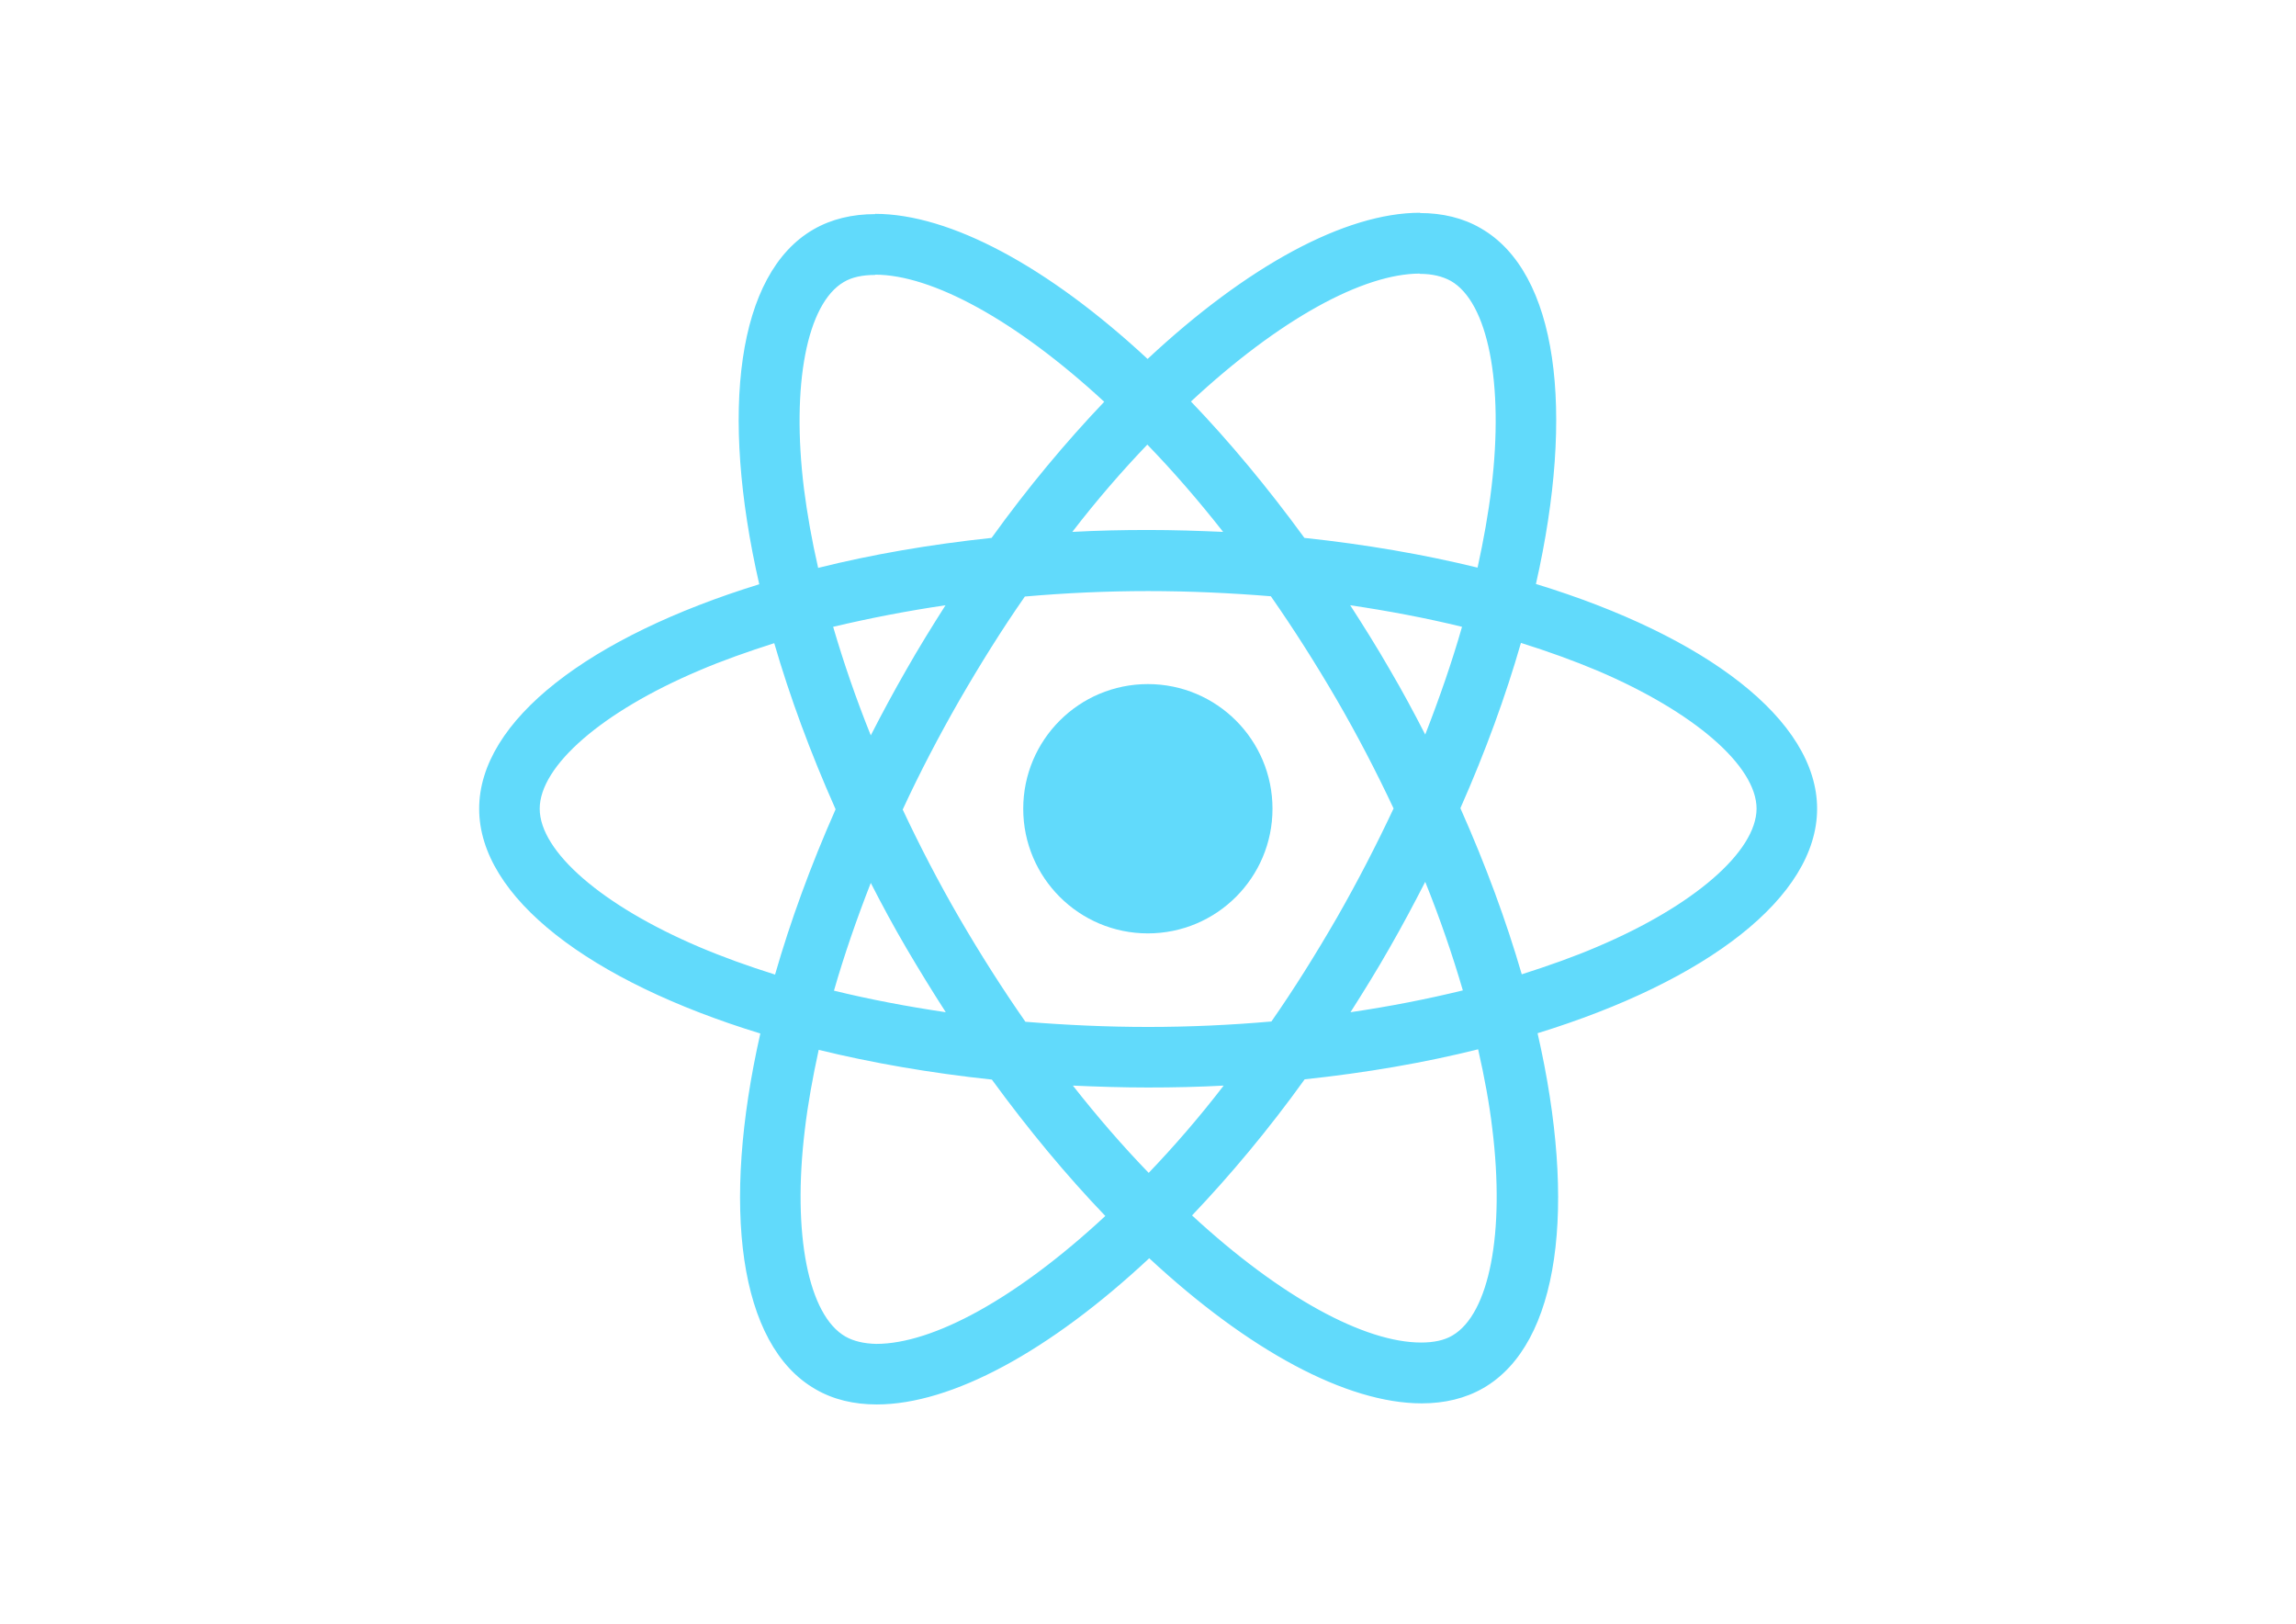
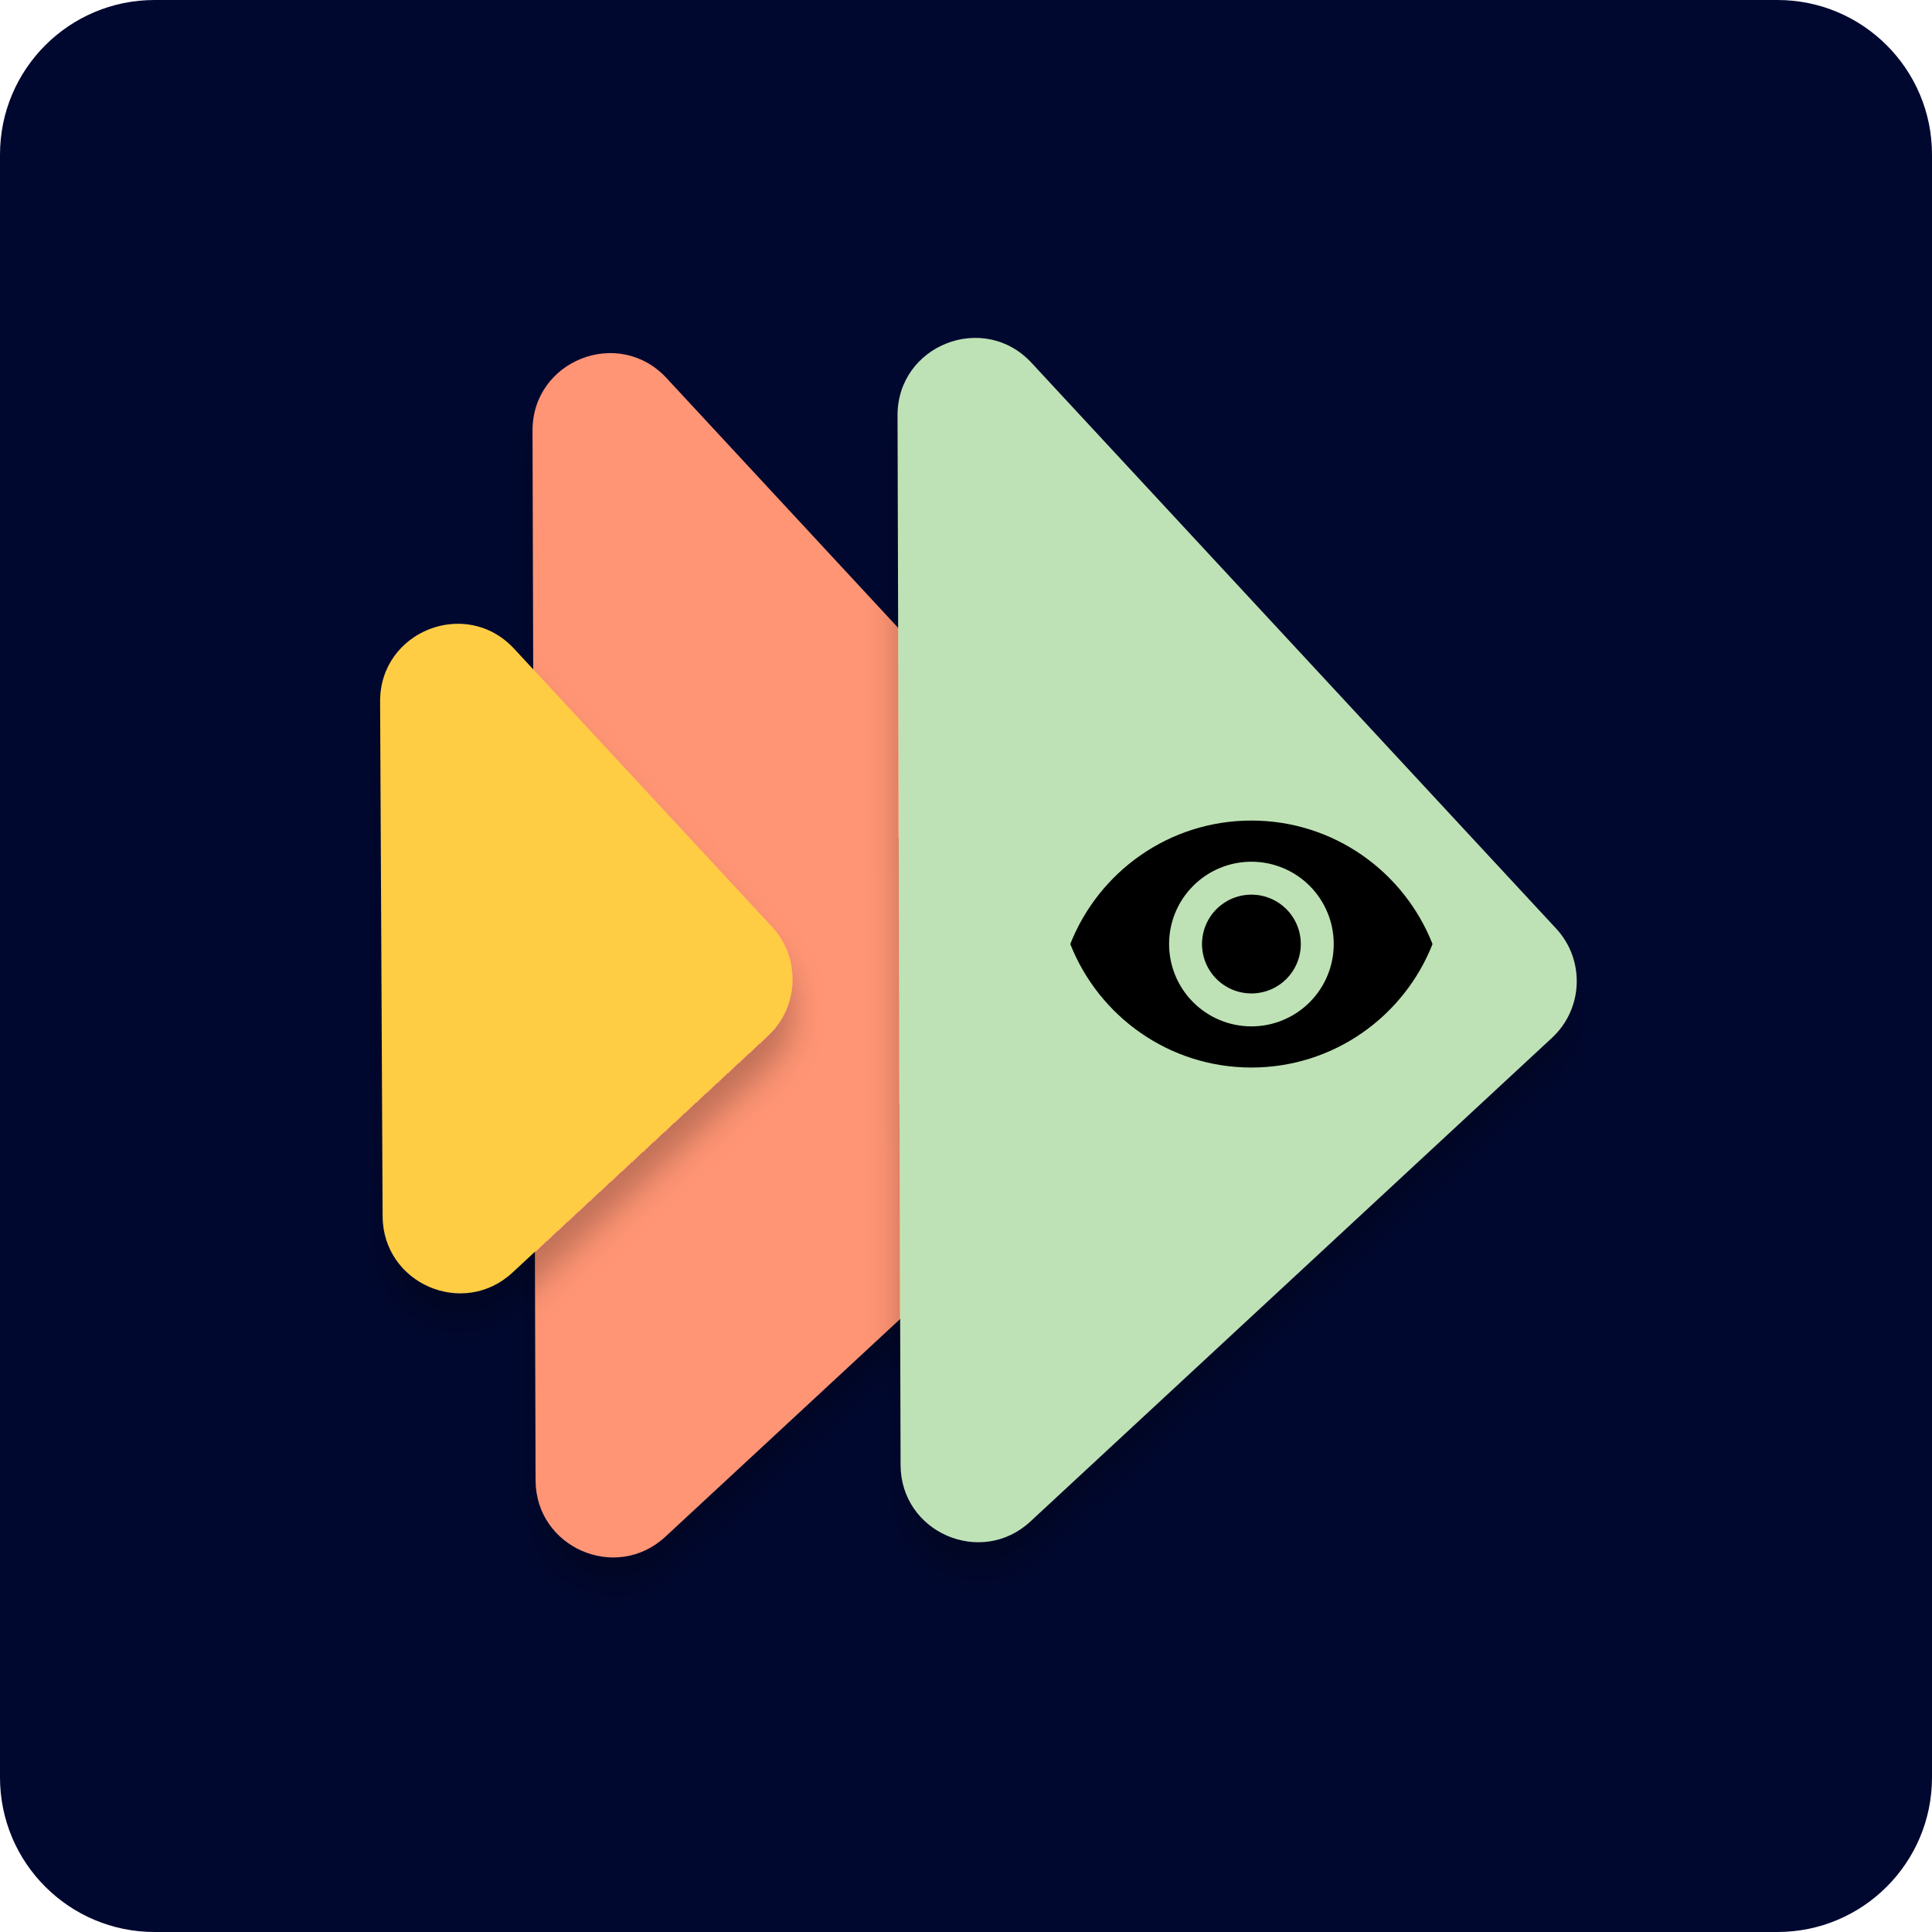
- <svg xmlns="http://www.w3.org/2000/svg" viewBox="0 0 841.9 595.3">
-   <g fill="#61DAFB">
-     <path d="M666.3 296.5c0-32.5-40.7-63.3-103.1-82.4 14.4-63.6 8-114.2-20.2-130.4-6.5-3.8-14.1-5.6-22.4-5.6v22.3c4.6 0 8.3.9 11.4 2.6 13.6 7.8 19.5 37.5 14.9 75.7-1.1 9.4-2.9 19.3-5.1 29.4-19.6-4.8-41-8.5-63.5-10.9-13.5-18.5-27.5-35.3-41.6-50 32.6-30.3 63.2-46.9 84-46.9V78c-27.5 0-63.5 19.6-99.9 53.6-36.4-33.8-72.4-53.2-99.9-53.2v22.3c20.7 0 51.4 16.5 84 46.6-14 14.7-28 31.4-41.3 49.9-22.6 2.4-44 6.1-63.6 11-2.3-10-4-19.7-5.2-29-4.7-38.2 1.1-67.9 14.6-75.8 3-1.8 6.9-2.6 11.5-2.6V78.5c-8.4 0-16 1.8-22.6 5.6-28.1 16.2-34.4 66.7-19.9 130.1-62.2 19.2-102.7 49.9-102.7 82.3 0 32.5 40.7 63.3 103.1 82.4-14.4 63.6-8 114.2 20.2 130.4 6.5 3.8 14.1 5.6 22.5 5.6 27.5 0 63.5-19.6 99.9-53.6 36.4 33.8 72.4 53.2 99.9 53.2 8.4 0 16-1.8 22.6-5.6 28.1-16.2 34.4-66.7 19.9-130.1 62-19.1 102.5-49.9 102.5-82.3zm-130.2-66.7c-3.7 12.9-8.3 26.2-13.5 39.5-4.1-8-8.4-16-13.1-24-4.6-8-9.5-15.8-14.4-23.4 14.2 2.1 27.9 4.7 41 7.9zm-45.8 106.5c-7.8 13.5-15.8 26.3-24.1 38.2-14.9 1.3-30 2-45.2 2-15.1 0-30.2-.7-45-1.9-8.3-11.9-16.4-24.6-24.2-38-7.6-13.1-14.5-26.4-20.8-39.8 6.2-13.4 13.2-26.8 20.7-39.9 7.8-13.5 15.8-26.3 24.1-38.2 14.9-1.3 30-2 45.2-2 15.1 0 30.2.7 45 1.9 8.3 11.9 16.4 24.6 24.2 38 7.6 13.1 14.5 26.4 20.8 39.8-6.3 13.4-13.2 26.8-20.7 39.9zm32.3-13c5.4 13.4 10 26.8 13.8 39.8-13.1 3.2-26.9 5.9-41.2 8 4.9-7.7 9.8-15.6 14.4-23.7 4.6-8 8.9-16.1 13-24.1zM421.2 430c-9.3-9.6-18.6-20.3-27.8-32 9 .4 18.2.7 27.5.7 9.4 0 18.7-.2 27.8-.7-9 11.7-18.3 22.4-27.5 32zm-74.4-58.9c-14.2-2.1-27.9-4.7-41-7.9 3.7-12.9 8.3-26.2 13.5-39.5 4.1 8 8.4 16 13.1 24 4.7 8 9.5 15.8 14.4 23.4zM420.7 163c9.3 9.6 18.6 20.3 27.8 32-9-.4-18.2-.7-27.5-.7-9.4 0-18.7.2-27.8.7 9-11.7 18.3-22.4 27.5-32zm-74 58.9c-4.9 7.7-9.8 15.6-14.4 23.7-4.6 8-8.9 16-13 24-5.4-13.4-10-26.8-13.8-39.8 13.1-3.1 26.9-5.8 41.2-7.9zm-90.5 125.2c-35.4-15.1-58.3-34.9-58.3-50.6 0-15.7 22.9-35.6 58.3-50.6 8.6-3.7 18-7 27.7-10.1 5.7 19.6 13.2 40 22.5 60.9-9.2 20.8-16.6 41.1-22.2 60.6-9.9-3.1-19.3-6.5-28-10.2zM310 490c-13.6-7.8-19.5-37.5-14.9-75.7 1.1-9.4 2.9-19.3 5.1-29.4 19.6 4.8 41 8.5 63.5 10.9 13.5 18.5 27.5 35.3 41.6 50-32.6 30.3-63.2 46.9-84 46.9-4.5-.1-8.3-1-11.3-2.7zm237.2-76.2c4.7 38.2-1.1 67.9-14.6 75.8-3 1.8-6.9 2.6-11.5 2.6-20.7 0-51.4-16.5-84-46.6 14-14.7 28-31.4 41.3-49.9 22.6-2.4 44-6.1 63.6-11 2.3 10.1 4.1 19.8 5.2 29.1zm38.5-66.7c-8.6 3.7-18 7-27.7 10.1-5.7-19.6-13.2-40-22.5-60.9 9.2-20.8 16.6-41.1 22.2-60.6 9.9 3.1 19.3 6.5 28.1 10.2 35.4 15.1 58.3 34.9 58.3 50.6-.1 15.7-23 35.6-58.4 50.6zM320.8 78.4z" />
-     <circle cx="420.9" cy="296.5" r="45.7" />
-     <path d="M520.5 78.1z" />
+ <svg xmlns="http://www.w3.org/2000/svg" width="512" height="512" viewBox="0 0 512 512" fill="none">
+   <rect width="512" height="512" rx="40.96" fill="#010830" />
+   <g filter="url(#filter0_d_249_9457)">
+     <path d="M141.122 114.158C141.068 95.508 163.938 86.498 176.619 100.173L315.66 250.113C323.351 258.407 322.862 271.365 314.569 279.056L176.337 407.239C163.25 419.375 141.984 410.129 141.932 392.282L141.122 114.158Z" fill="#FF9574" />
  </g>
+   <g filter="url(#filter1_d_249_9457)">
+     <path d="M237.856 110.127C237.802 91.478 260.672 82.467 273.353 96.142L412.394 246.083C420.085 254.376 419.596 267.334 411.303 275.025L273.071 403.209C259.984 415.344 238.717 406.099 238.665 388.251L237.856 110.127Z" fill="#BEE2B5" />
+   </g>
+   <g filter="url(#filter2_d_249_9457)">
+     <path d="M100.731 185.928C100.64 167.259 123.534 158.213 136.228 171.903L204.546 245.576C212.237 253.87 211.748 266.828 203.454 274.518L135.803 337.252C122.731 349.374 101.485 340.163 101.398 322.335L100.731 185.928Z" fill="#FFCD43" />
+   </g>
+   <path d="M331.637 237.091C328.165 237.091 324.836 238.47 322.381 240.925C319.926 243.38 318.546 246.71 318.546 250.182C318.546 253.654 319.926 256.984 322.381 259.439C324.836 261.894 328.165 263.273 331.637 263.273C335.109 263.273 338.439 261.894 340.894 259.439C343.349 256.984 344.728 253.654 344.728 250.182C344.728 246.71 343.349 243.38 340.894 240.925C338.439 238.47 335.109 237.091 331.637 237.091ZM331.637 272C325.851 272 320.301 269.701 316.209 265.61C312.118 261.518 309.819 255.968 309.819 250.182C309.819 244.395 312.118 238.846 316.209 234.754C320.301 230.662 325.851 228.364 331.637 228.364C337.424 228.364 342.973 230.662 347.065 234.754C351.157 238.846 353.455 244.395 353.455 250.182C353.455 255.968 351.157 261.518 347.065 265.61C342.973 269.701 337.424 272 331.637 272ZM331.637 217.455C309.819 217.455 291.186 231.026 283.637 250.182C291.186 269.338 309.819 282.909 331.637 282.909C353.455 282.909 372.088 269.338 379.637 250.182C372.088 231.026 353.455 217.455 331.637 217.455Z" fill="black" />
+   <defs>
+     <filter id="filter0_d_249_9457" x="132.93" y="93.576" width="196.385" height="335.55" filterUnits="userSpaceOnUse" color-interpolation-filters="sRGB">
+       <feFlood flood-opacity="0" result="BackgroundImageFix" />
+       <feColorMatrix in="SourceAlpha" type="matrix" values="0 0 0 0 0 0 0 0 0 0 0 0 0 0 0 0 0 0 127 0" result="hardAlpha" />
+       <feOffset dy="8.192" />
+       <feGaussianBlur stdDeviation="4.096" />
+       <feComposite in2="hardAlpha" operator="out" />
+       <feColorMatrix type="matrix" values="0 0 0 0 0 0 0 0 0 0 0 0 0 0 0 0 0 0 0.25 0" />
+       <feBlend mode="normal" in2="BackgroundImageFix" result="effect1_dropShadow_249_9457" />
+       <feBlend mode="normal" in="SourceGraphic" in2="effect1_dropShadow_249_9457" result="shape" />
+     </filter>
+     <filter id="filter1_d_249_9457" x="229.664" y="89.546" width="196.385" height="335.55" filterUnits="userSpaceOnUse" color-interpolation-filters="sRGB">
+       <feFlood flood-opacity="0" result="BackgroundImageFix" />
+       <feColorMatrix in="SourceAlpha" type="matrix" values="0 0 0 0 0 0 0 0 0 0 0 0 0 0 0 0 0 0 127 0" result="hardAlpha" />
+       <feOffset dy="8.192" />
+       <feGaussianBlur stdDeviation="4.096" />
+       <feComposite in2="hardAlpha" operator="out" />
+       <feColorMatrix type="matrix" values="0 0 0 0 0 0 0 0 0 0 0 0 0 0 0 0 0 0 0.25 0" />
+       <feBlend mode="normal" in2="BackgroundImageFix" result="effect1_dropShadow_249_9457" />
+       <feBlend mode="normal" in="SourceGraphic" in2="effect1_dropShadow_249_9457" result="shape" />
+     </filter>
+     <filter id="filter2_d_249_9457" x="92.539" y="165.306" width="125.662" height="193.832" filterUnits="userSpaceOnUse" color-interpolation-filters="sRGB">
+       <feFlood flood-opacity="0" result="BackgroundImageFix" />
+       <feColorMatrix in="SourceAlpha" type="matrix" values="0 0 0 0 0 0 0 0 0 0 0 0 0 0 0 0 0 0 127 0" result="hardAlpha" />
+       <feOffset dy="8.192" />
+       <feGaussianBlur stdDeviation="4.096" />
+       <feComposite in2="hardAlpha" operator="out" />
+       <feColorMatrix type="matrix" values="0 0 0 0 0 0 0 0 0 0 0 0 0 0 0 0 0 0 0.25 0" />
+       <feBlend mode="normal" in2="BackgroundImageFix" result="effect1_dropShadow_249_9457" />
+       <feBlend mode="normal" in="SourceGraphic" in2="effect1_dropShadow_249_9457" result="shape" />
+     </filter>
+   </defs>
</svg>
